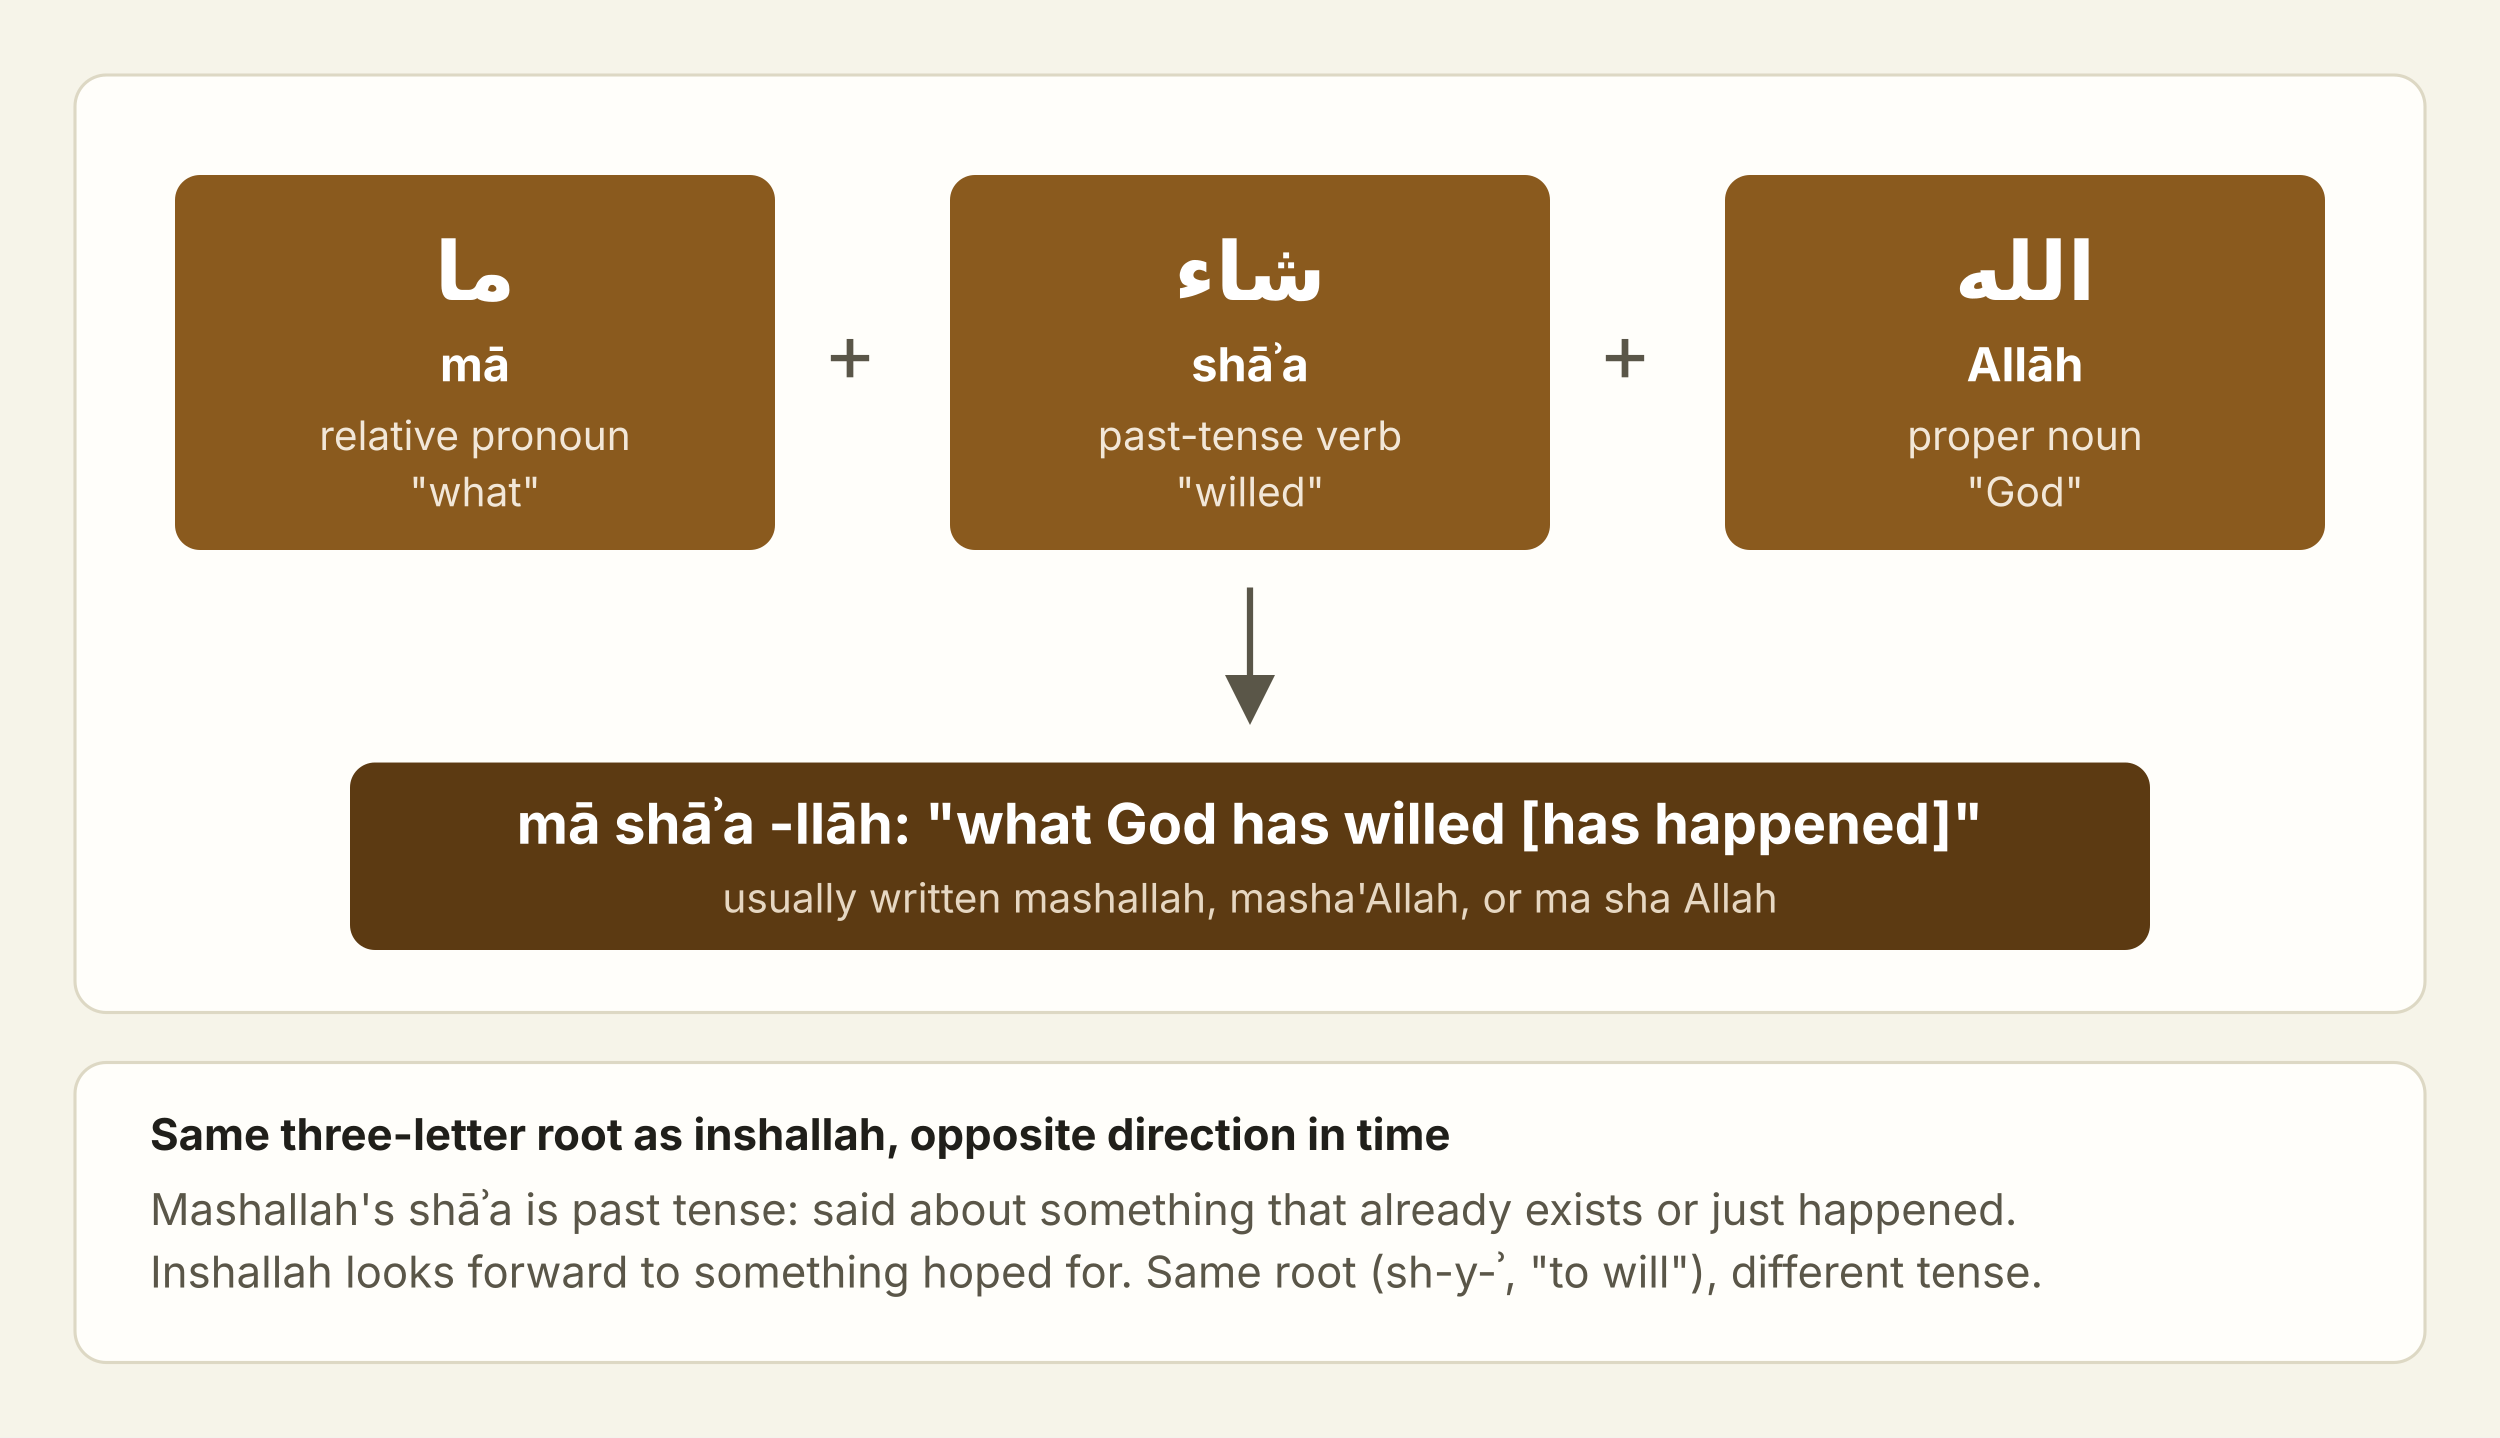
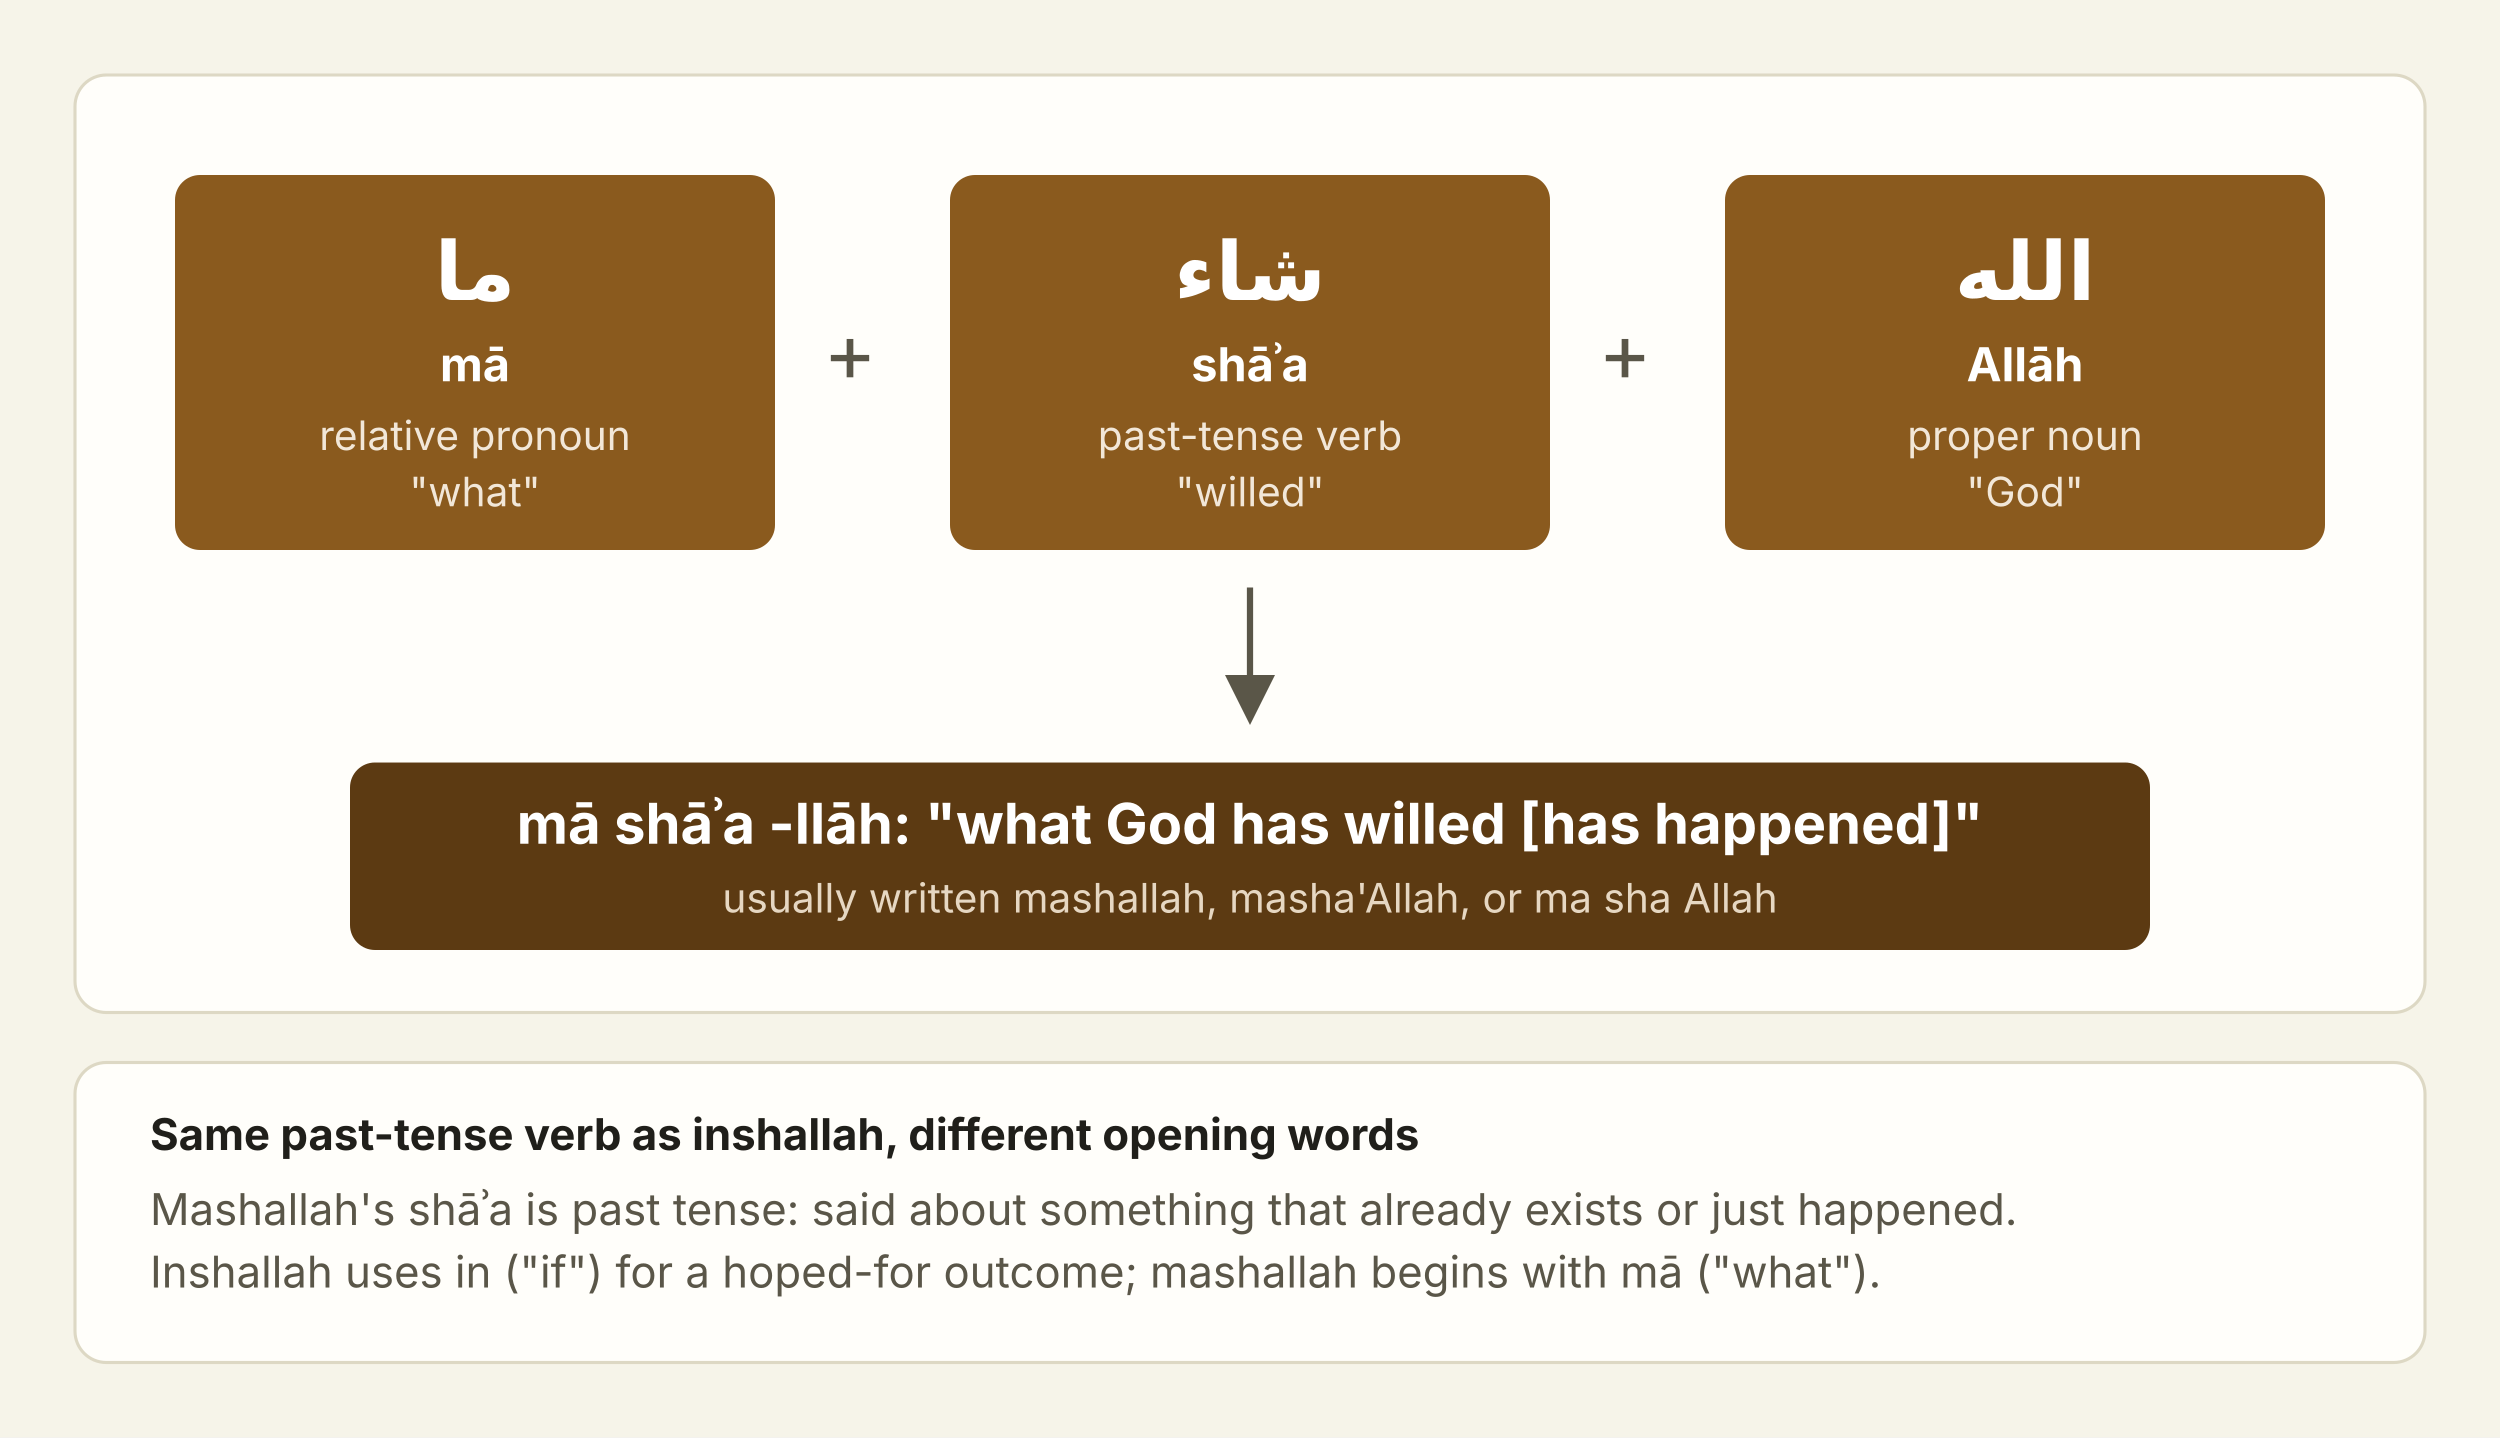
<svg xmlns="http://www.w3.org/2000/svg" viewBox="0 0 800 460" font-family="system-ui, -apple-system, sans-serif">
  <rect width="800" height="460" fill="#f6f4e9" />
  <rect x="24" y="24" width="752" height="300" rx="10" fill="#fffefa" stroke="#ddd8c4" />
  <g font-size="15" fill="#201f1a">
    <rect x="56" y="56" width="192" height="120" rx="8" fill="#8a5a1e" />
    <text x="152" y="96" text-anchor="middle" fill="#ffffff" font-size="26" font-weight="700">ما</text>
    <text x="152" y="122" text-anchor="middle" fill="#ffffff" font-size="15" font-weight="700">mā</text>
    <text x="152" y="144" text-anchor="middle" fill="#f2e7d8" font-size="13">relative pronoun</text>
    <text x="152" y="162" text-anchor="middle" fill="#f2e7d8" font-size="13">"what"</text>
    <text x="272" y="122" text-anchor="middle" font-size="26" fill="#5a5648">+</text>
    <rect x="304" y="56" width="192" height="120" rx="8" fill="#8a5a1e" />
    <text x="400" y="96" text-anchor="middle" fill="#ffffff" font-size="26" font-weight="700">شاء</text>
    <text x="400" y="122" text-anchor="middle" fill="#ffffff" font-size="15" font-weight="700">shāʾa</text>
    <text x="400" y="144" text-anchor="middle" fill="#f2e7d8" font-size="13">past-tense verb</text>
    <text x="400" y="162" text-anchor="middle" fill="#f2e7d8" font-size="13">"willed"</text>
    <text x="520" y="122" text-anchor="middle" font-size="26" fill="#5a5648">+</text>
    <rect x="552" y="56" width="192" height="120" rx="8" fill="#8a5a1e" />
    <text x="648" y="96" text-anchor="middle" fill="#ffffff" font-size="26" font-weight="700">الله</text>
    <text x="648" y="122" text-anchor="middle" fill="#ffffff" font-size="15" font-weight="700">Allāh</text>
    <text x="648" y="144" text-anchor="middle" fill="#f2e7d8" font-size="13">proper noun</text>
    <text x="648" y="162" text-anchor="middle" fill="#f2e7d8" font-size="13">"God"</text>
    <line x1="400" y1="188" x2="400" y2="222" stroke="#5a5648" stroke-width="2" />
    <polygon points="400,232 392,216 408,216" fill="#5a5648" />
    <rect x="112" y="244" width="576" height="60" rx="8" fill="#5c3a12" />
    <text x="400" y="270" text-anchor="middle" fill="#ffffff" font-size="18" font-weight="700">mā shāʾa -llāh: "what God has willed [has happened]"</text>
    <text x="400" y="292" text-anchor="middle" fill="#e6d7c2" font-size="13">usually written mashallah, masha'Allah, or ma sha Allah</text>
  </g>
  <rect x="24" y="340" width="752" height="96" rx="10" fill="#fffefa" stroke="#ddd8c4" />
  <g font-size="14" fill="#201f1a">
-     <text x="48" y="368" font-weight="700">Same three-letter root as inshallah, opposite direction in time</text>
+     <text x="48" y="368" font-weight="700">Same past-tense verb as inshallah, different opening words</text>
    <text x="48" y="392" fill="#5a5648">Mashallah's shāʾa is past tense: said about something that already exists or just happened.</text>
-     <text x="48" y="412" fill="#5a5648">Inshallah looks forward to something hoped for. Same root (sh-y-ʾ, "to will"), different tense.</text>
+     <text x="48" y="412" fill="#5a5648">Inshallah uses in ("if") for a hoped-for outcome; mashallah begins with mā ("what").</text>
  </g>
</svg>
